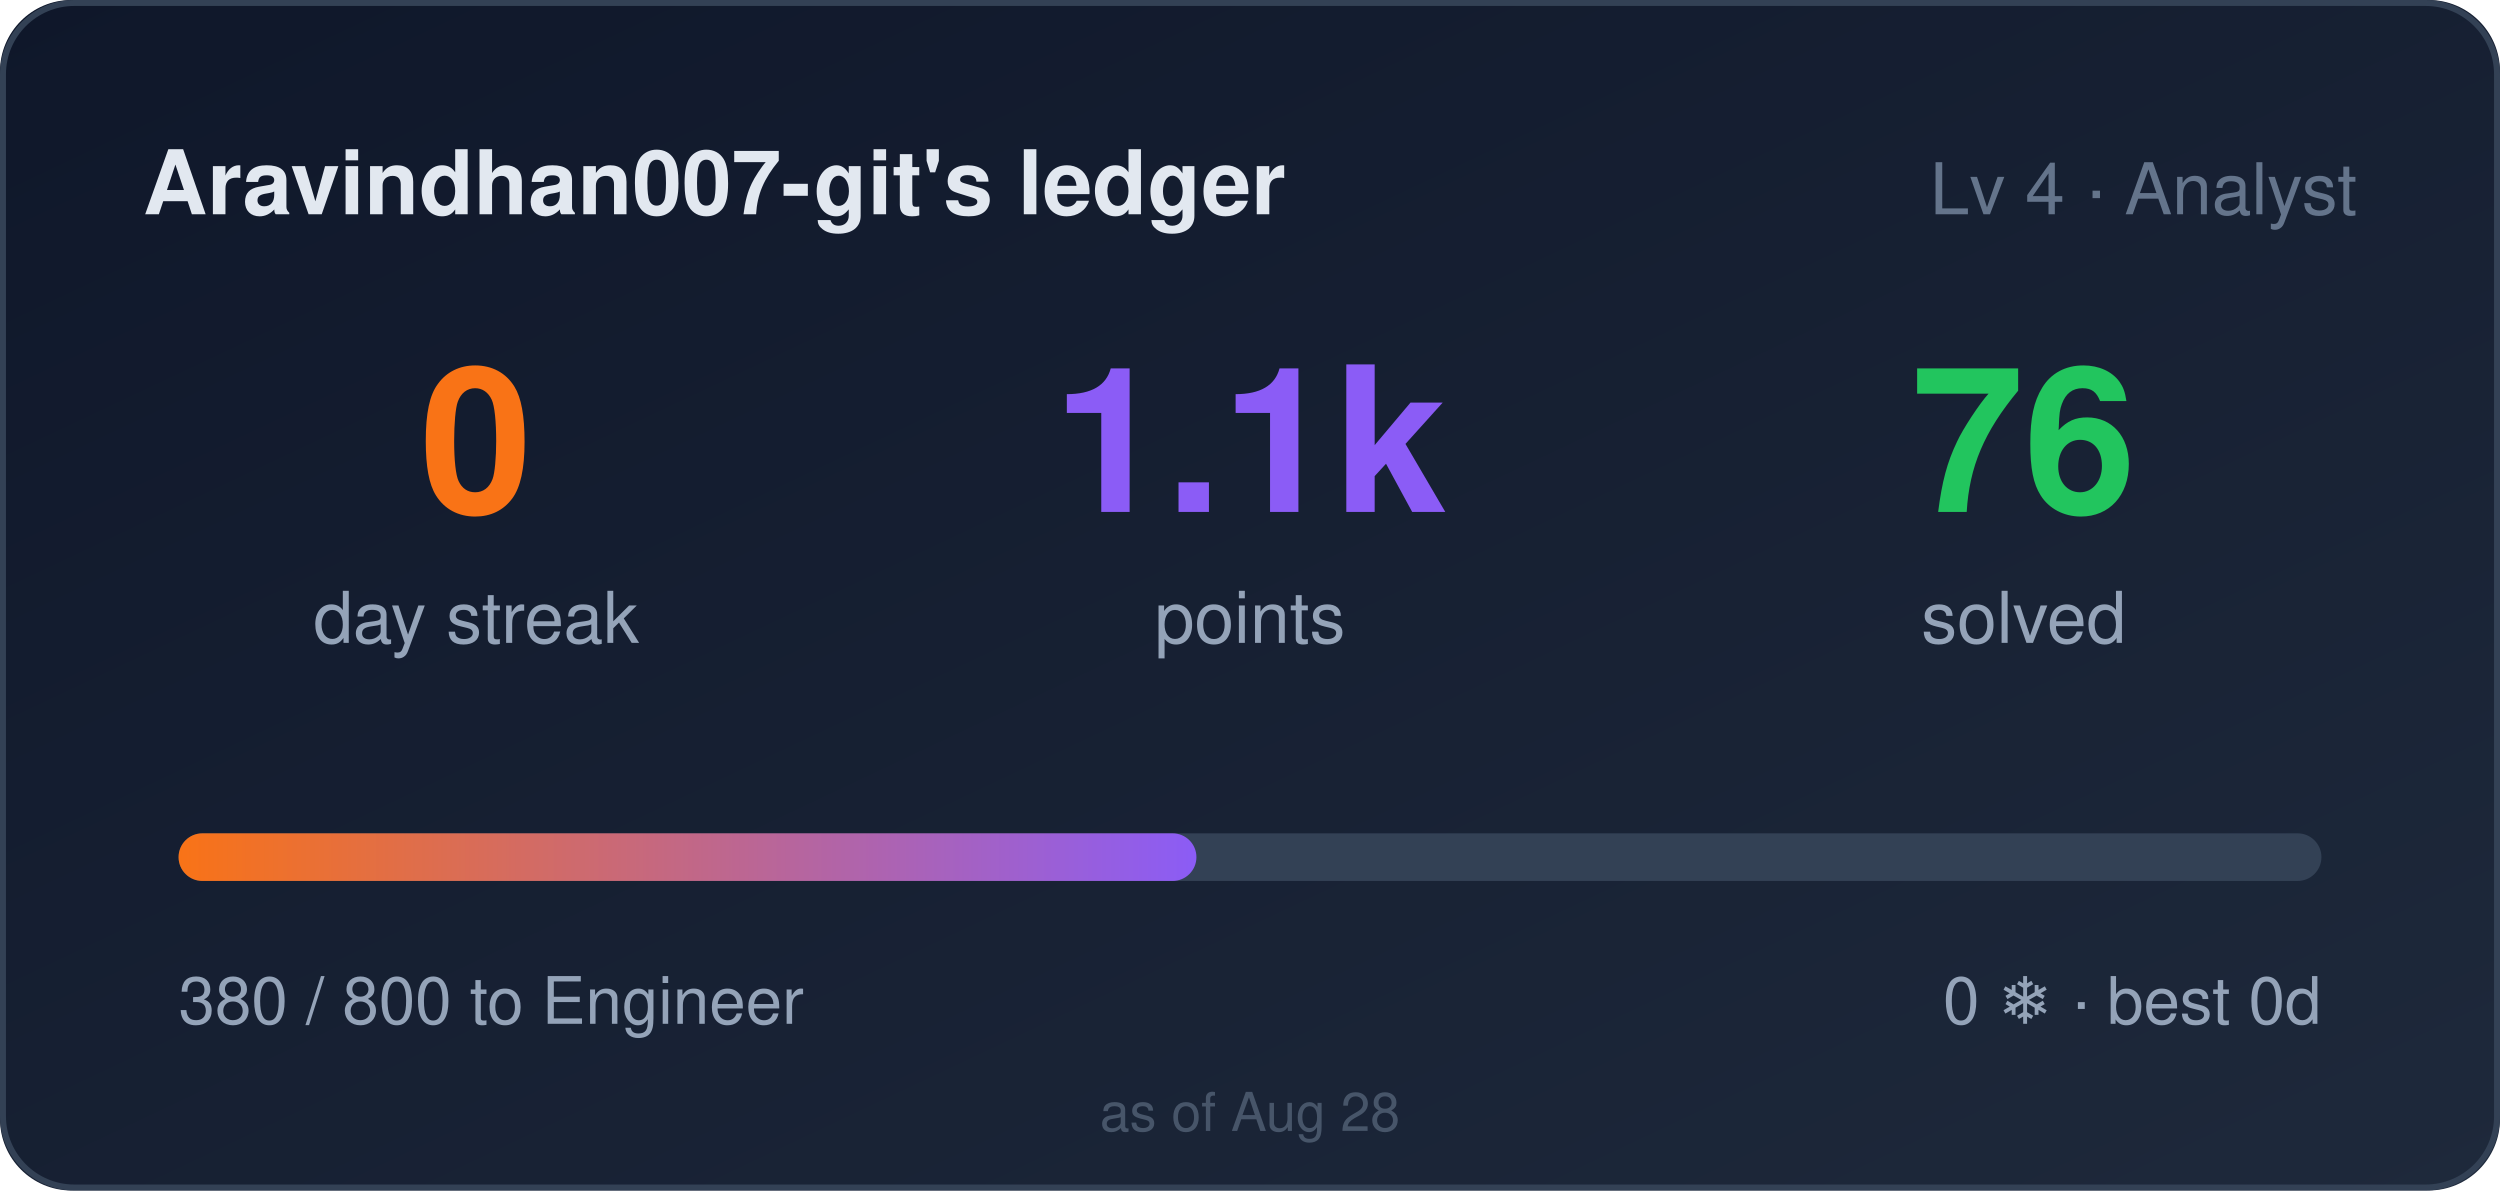
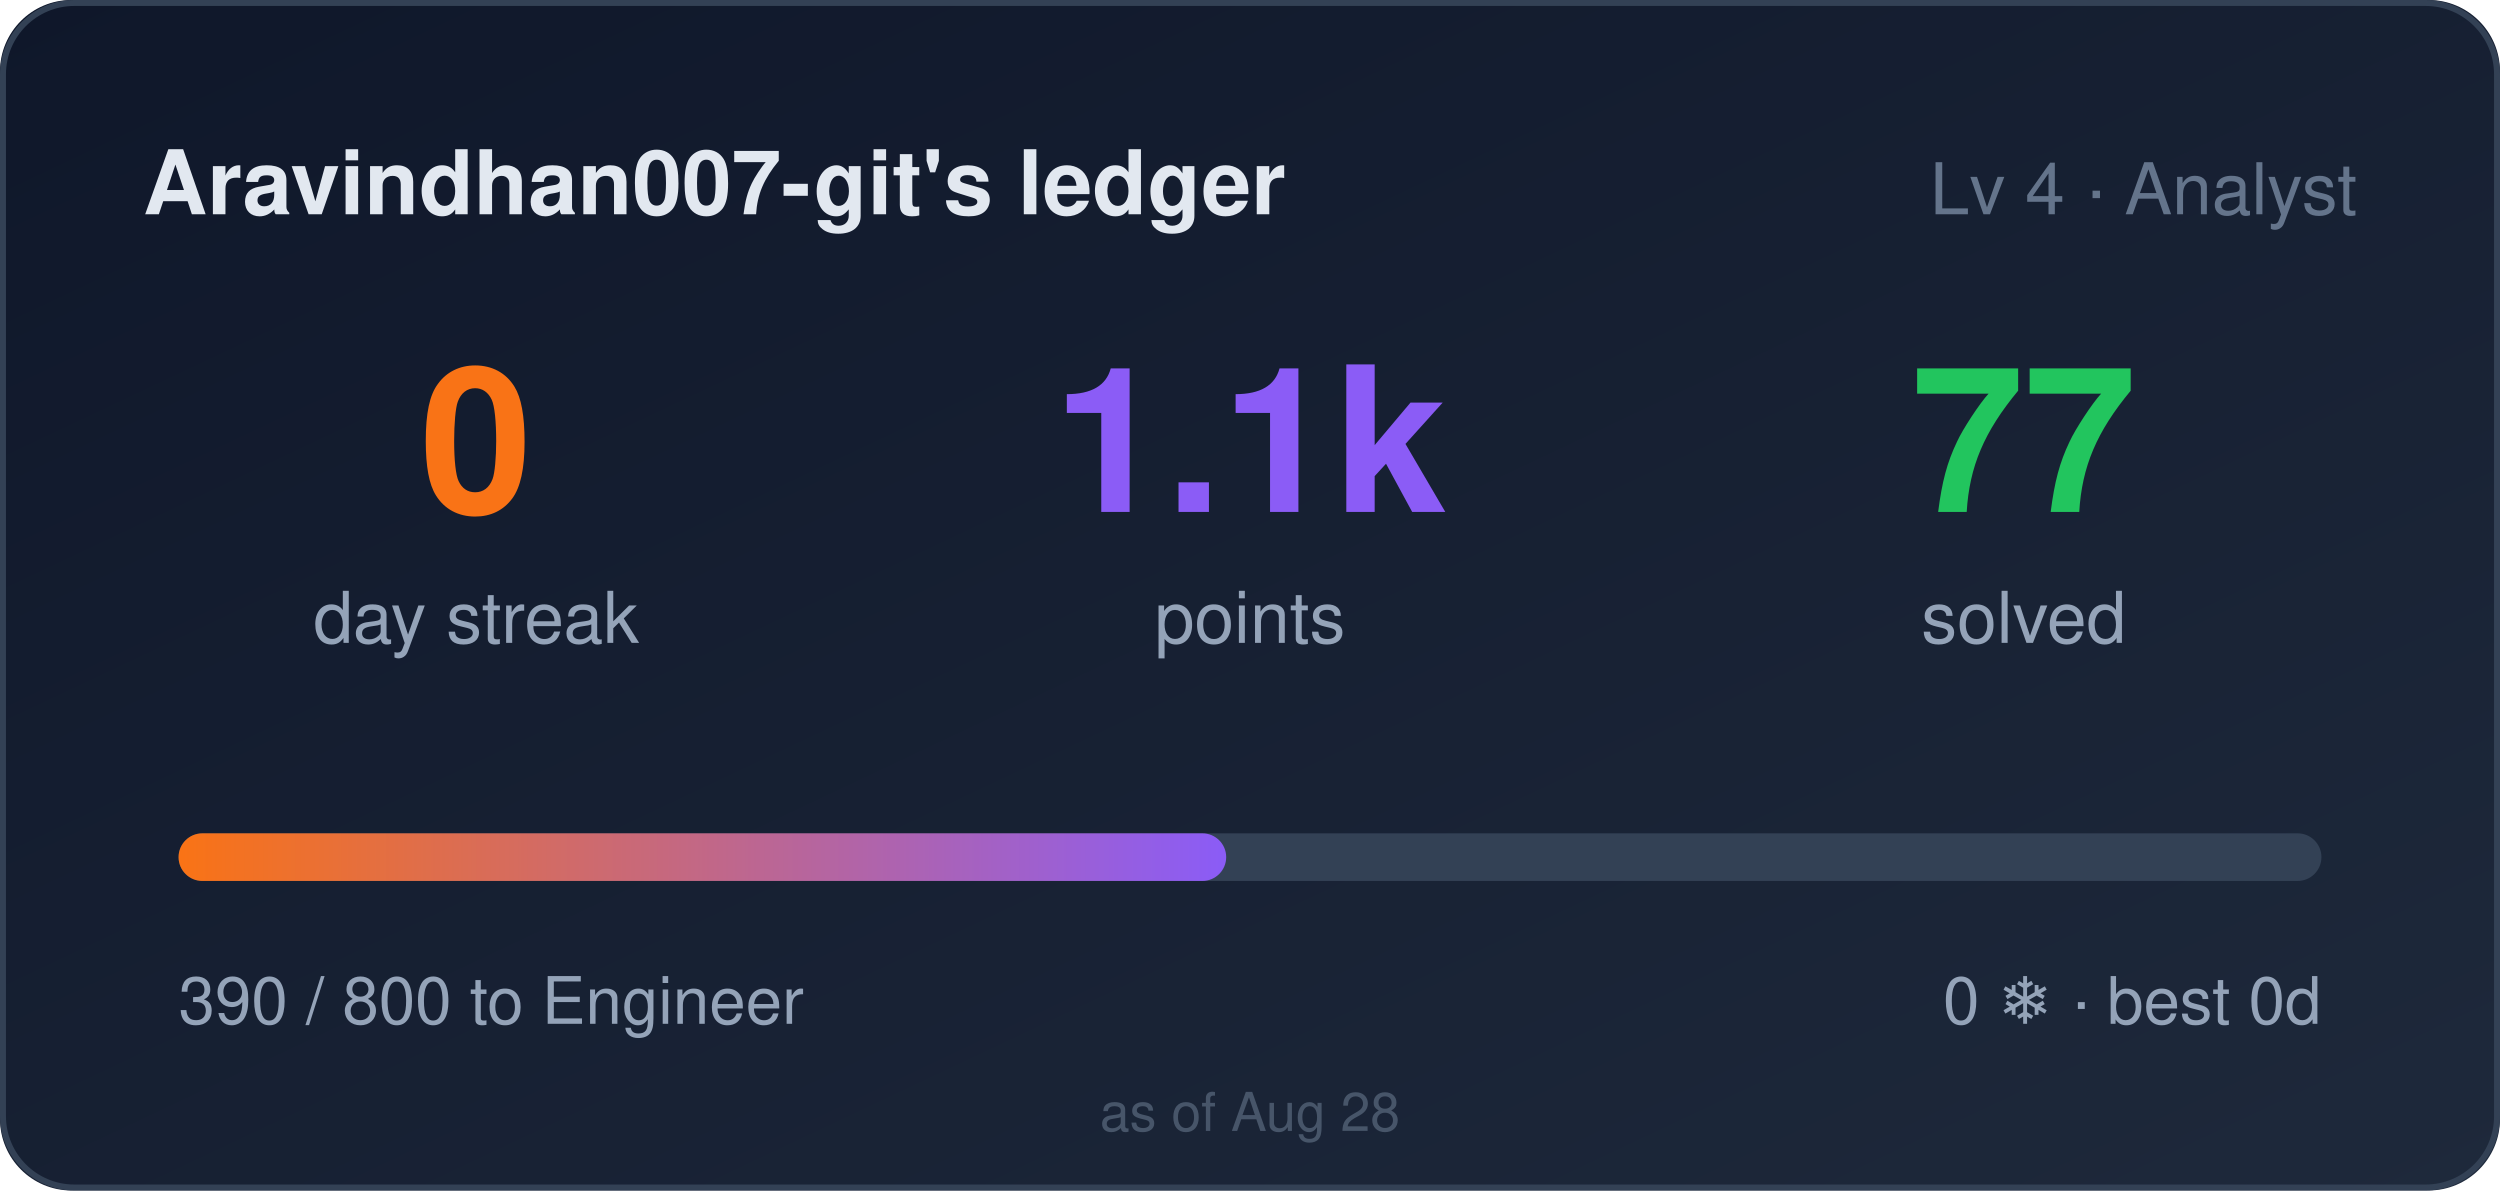
- <svg xmlns="http://www.w3.org/2000/svg" width="420" height="200" role="img" aria-label="Aravindhan007-git's ledger: 0 day streak, 1080 points">
+ <svg xmlns="http://www.w3.org/2000/svg" width="420" height="200" role="img" aria-label="Aravindhan007-git's ledger: 0 day streak, 1090 points">
  <style>
    .bar,.n{transform-box:fill-box}
    .bar{transform-origin:left center}
    @media (prefers-reduced-motion: no-preference){
      .bar{animation:cl-grow .9s cubic-bezier(.22,1,.36,1) both}
      .n{animation:cl-rise .5s ease-out both}
      .n2{animation-delay:.08s}
      .n3{animation-delay:.16s}
    }
    @keyframes cl-grow{from{transform:scaleX(0)}to{transform:scaleX(1)}}
    @keyframes cl-rise{from{opacity:0;transform:translateY(6px)}to{opacity:1;transform:none}}
  </style>
  <defs>
    <linearGradient id="bg" x1="0" y1="0" x2="1" y2="1">
      <stop offset="0" stop-color="#0f172a" />
      <stop offset="1" stop-color="#1e293b" />
    </linearGradient>
    <linearGradient id="bar" x1="0" y1="0" x2="1" y2="0">
      <stop offset="0" stop-color="#f97316" />
      <stop offset="1" stop-color="#8b5cf6" />
    </linearGradient>
  </defs>
  <rect width="420" height="200" rx="12" fill="url(#bg)" />
  <rect x="0.5" y="0.5" width="419" height="199" rx="12" fill="none" stroke="#334155" />
  <text x="24" y="36" fill="#e2e8f0" font-size="15" font-weight="600" font-family="Segoe UI,Helvetica,Arial,sans-serif">Aravindhan007-git's ledger</text>
  <text x="396" y="36" fill="#64748b" font-size="12" text-anchor="end" font-family="Segoe UI,Helvetica,Arial,sans-serif">Lv 4 · Analyst</text>
  <g font-family="Segoe UI,Helvetica,Arial,sans-serif">
    <text class="n n1" x="80" y="86" fill="#f97316" font-size="34" font-weight="700" text-anchor="middle">0</text>
    <text x="80" y="108" fill="#94a3b8" font-size="12" text-anchor="middle">day streak</text>
    <text class="n n2" x="210" y="86" fill="#8b5cf6" font-size="34" font-weight="700" text-anchor="middle">1.1k</text>
    <text x="210" y="108" fill="#94a3b8" font-size="12" text-anchor="middle">points</text>
-     <text class="n n3" x="340" y="86" fill="#22c55e" font-size="34" font-weight="700" text-anchor="middle">76</text>
+     <text class="n n3" x="340" y="86" fill="#22c55e" font-size="34" font-weight="700" text-anchor="middle">77</text>
    <text x="340" y="108" fill="#94a3b8" font-size="12" text-anchor="middle">solved</text>
  </g>
  <rect x="30" y="140" width="360" height="8" rx="4" fill="#334155" />
-   <rect class="bar" x="30" y="140" width="171" height="8" rx="4" fill="url(#bar)" />
-   <text x="30" y="172" fill="#94a3b8" font-size="11" font-family="Segoe UI,Helvetica,Arial,sans-serif">380 / 800 to Engineer</text>
+   <rect class="bar" x="30" y="140" width="176" height="8" rx="4" fill="url(#bar)" />
+   <text x="30" y="172" fill="#94a3b8" font-size="11" font-family="Segoe UI,Helvetica,Arial,sans-serif">390 / 800 to Engineer</text>
  <text x="390" y="172" fill="#94a3b8" font-size="11" text-anchor="end" font-family="Segoe UI,Helvetica,Arial,sans-serif">0 ❄ · best 0d</text>
  <text x="210" y="190" fill="#475569" font-size="9" text-anchor="middle" font-family="Segoe UI,Helvetica,Arial,sans-serif">as of Aug 28</text>
</svg>
